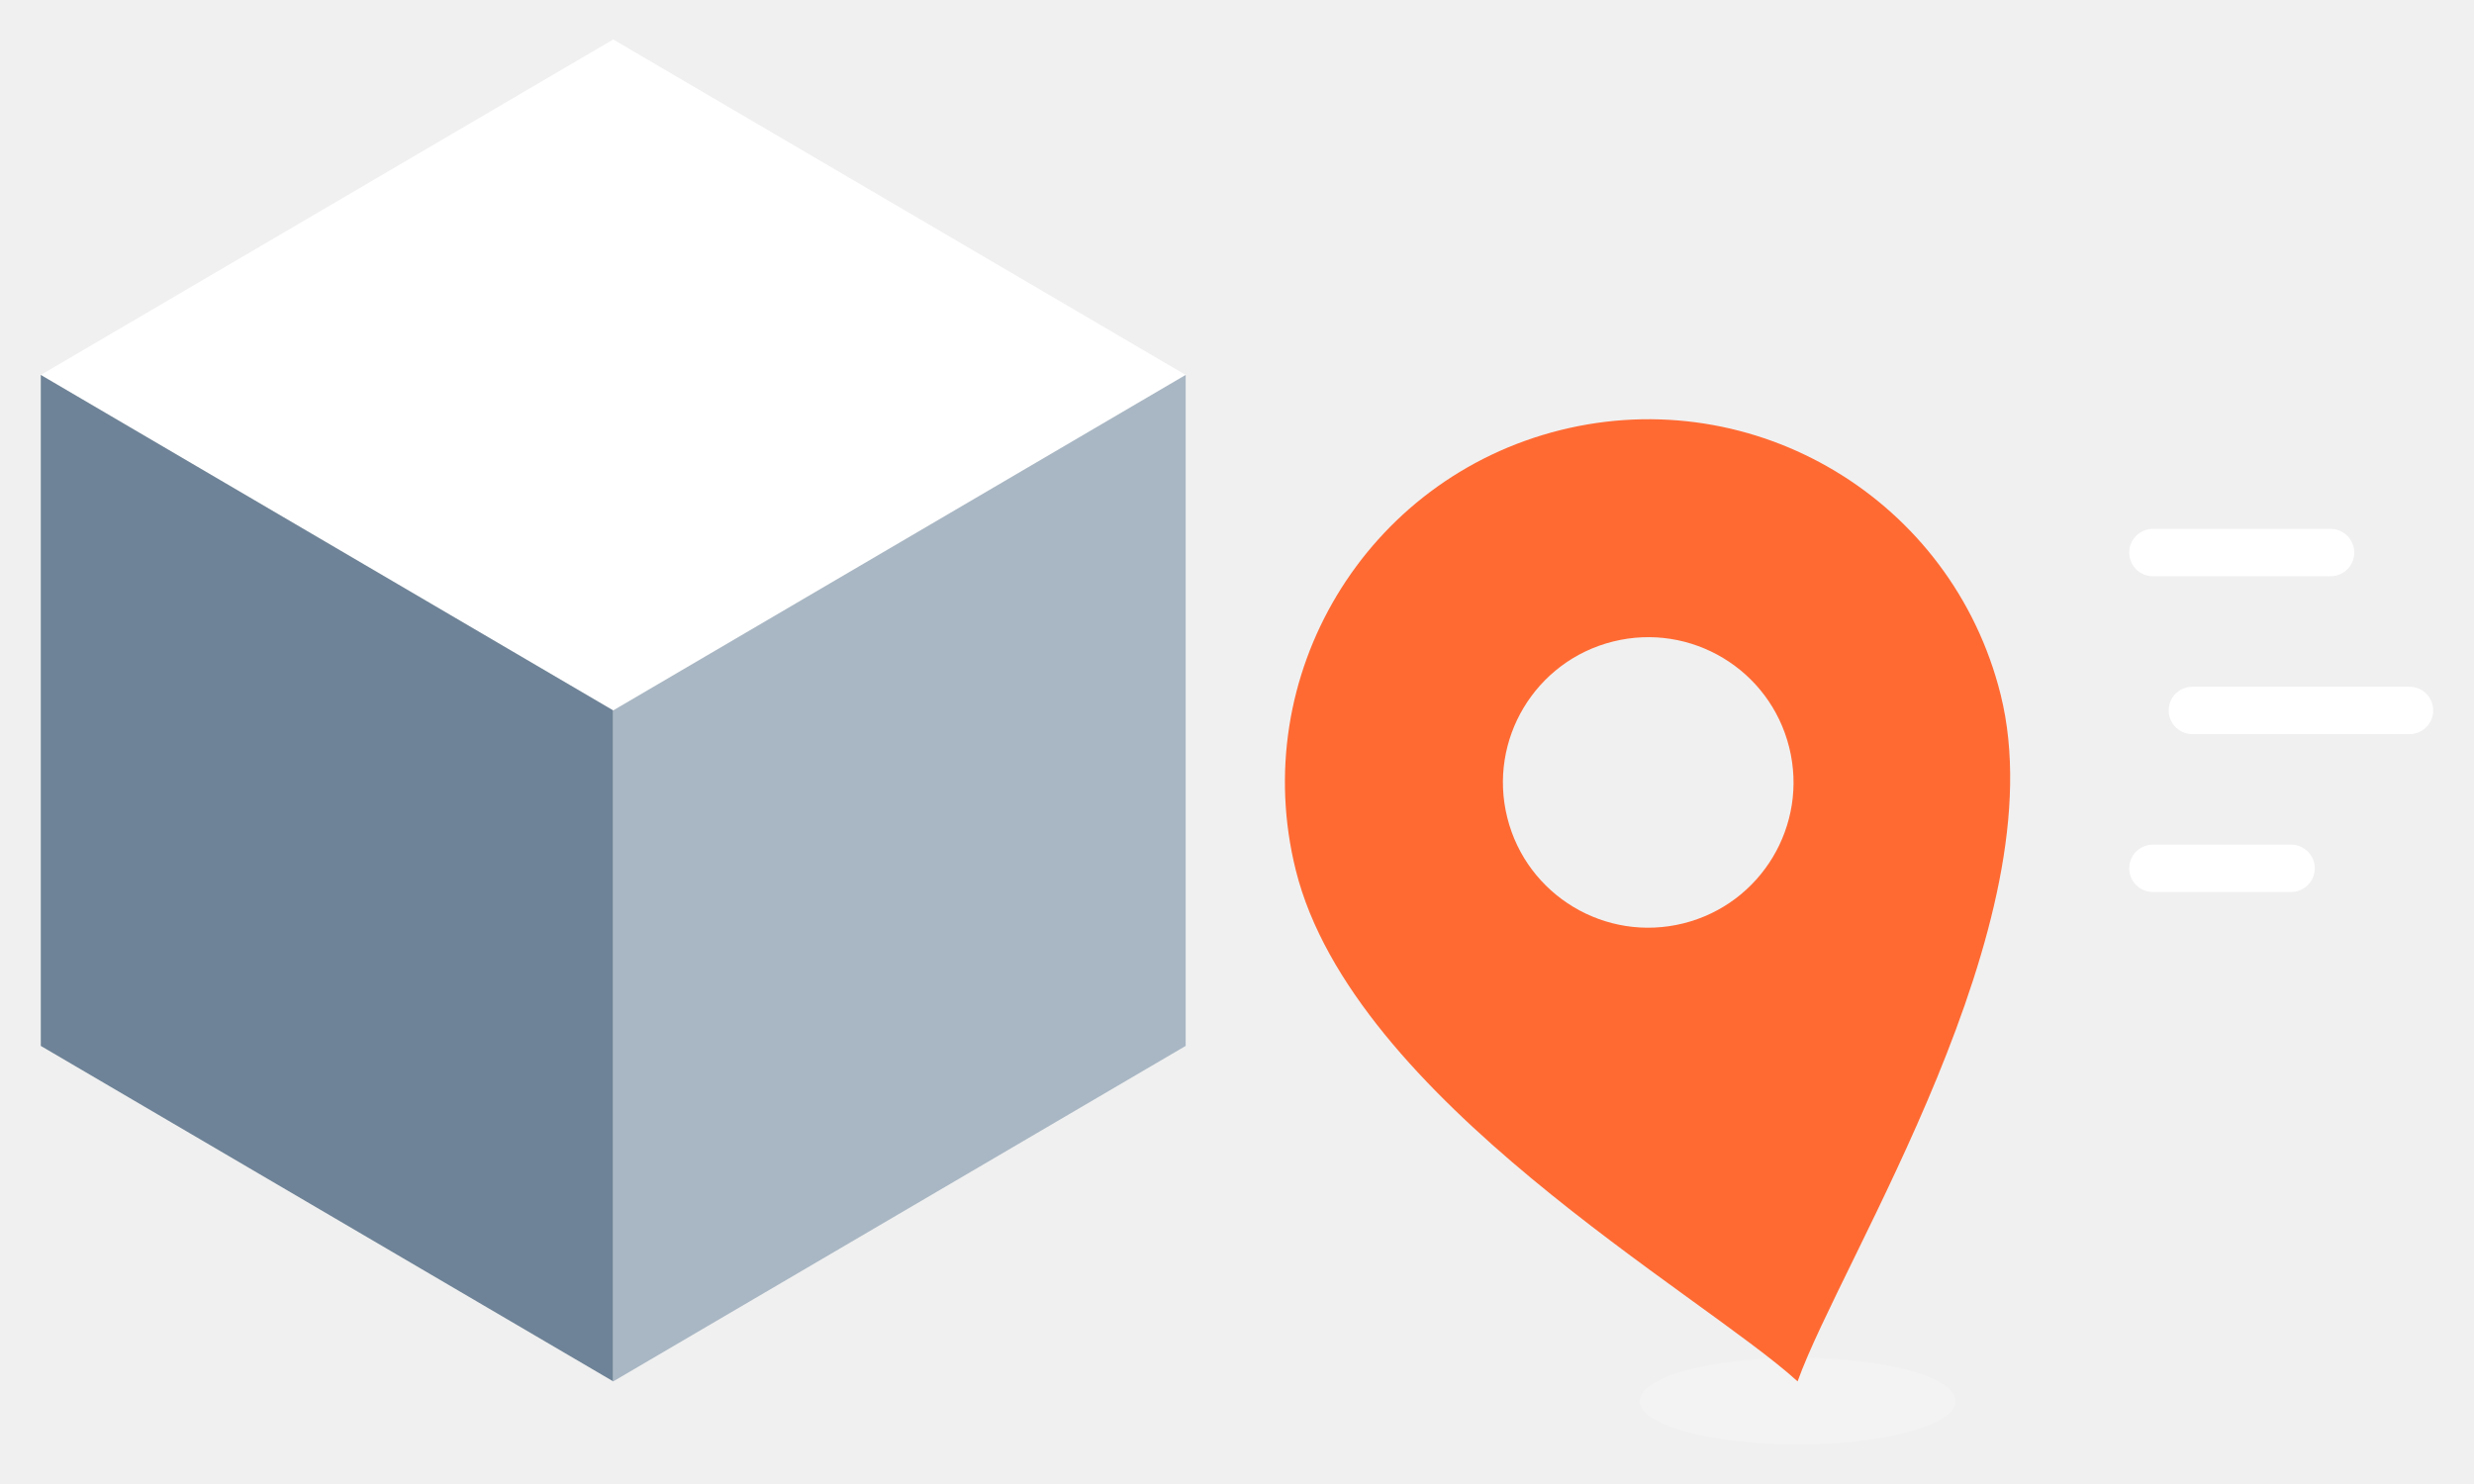
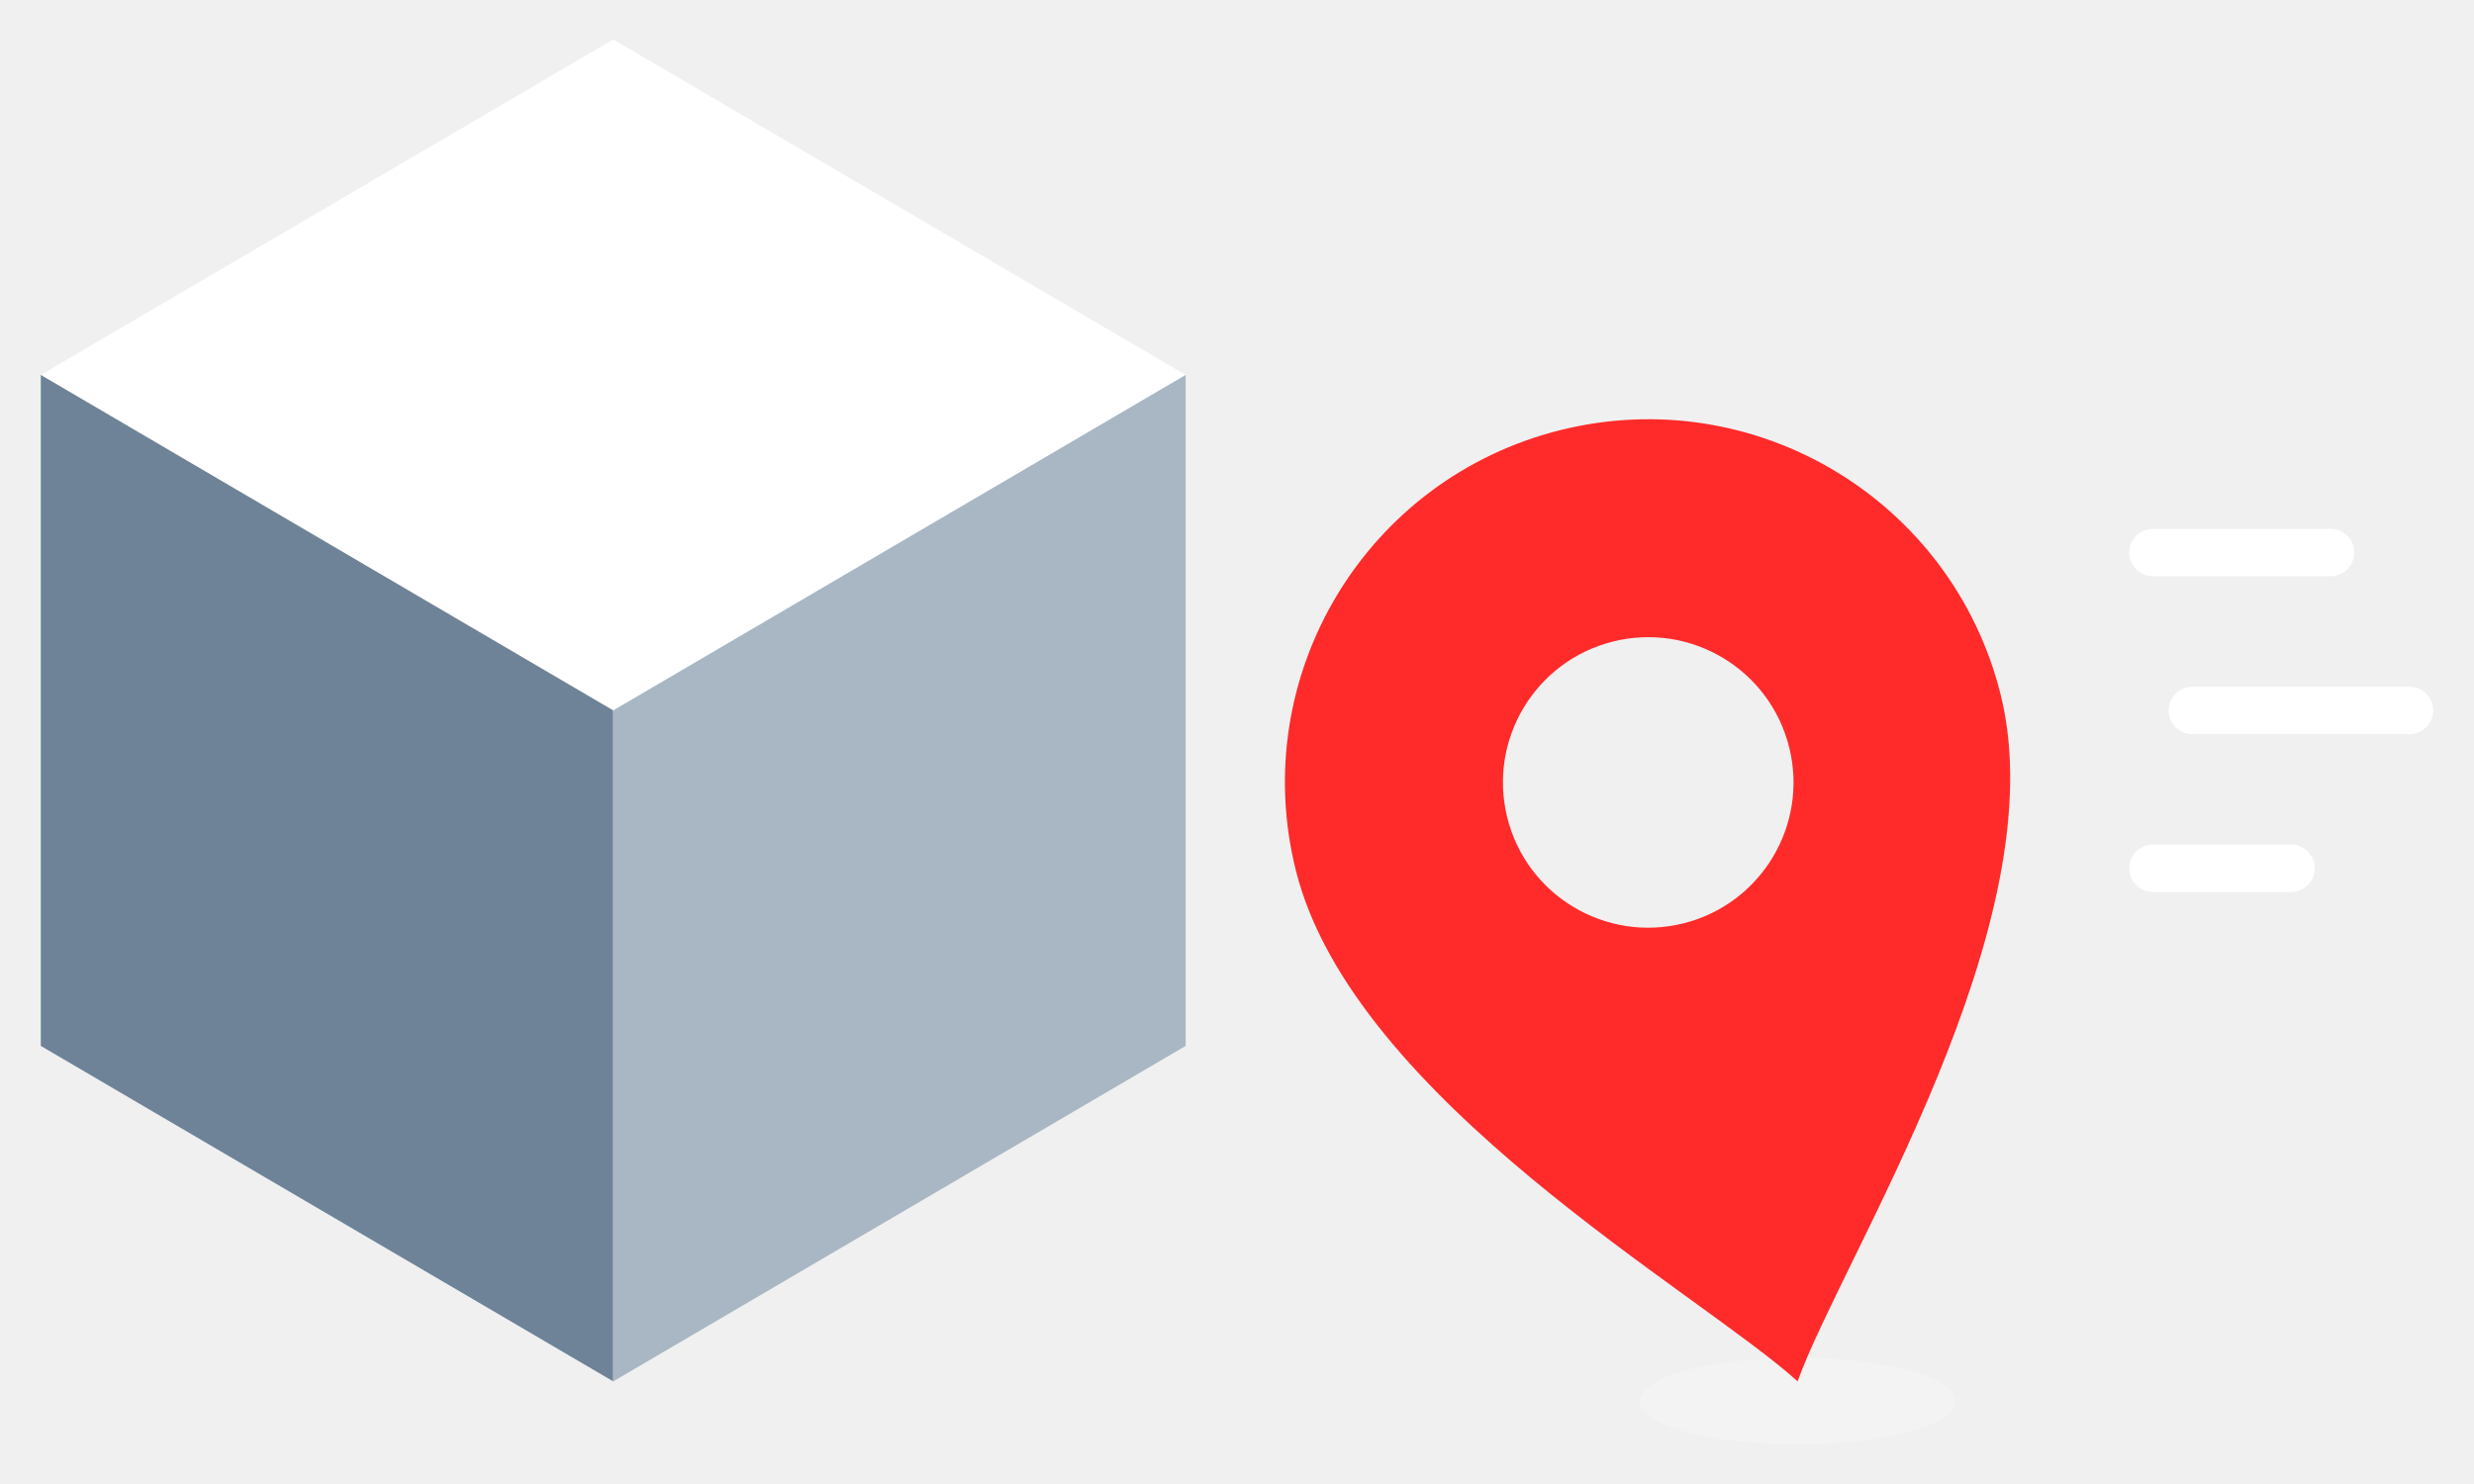
<svg xmlns="http://www.w3.org/2000/svg" viewBox="27.00 34.00 125.20 75.20" width="125" height="75" role="img" aria-label="SiteKick Bildmarke">
  <ellipse cx="118" cy="105" rx="8" ry="2.2" fill="#FFFFFF" fill-opacity="0.18" />
  <path d="M58.00 36.00 L87.00 53.00 L58.00 70.00 L29.00 53.00 Z" fill="#FFFFFF" />
  <path d="M29.00 53.00 L58.00 70.00 L58.00 104.00 L29.00 87.00 Z" fill="#6E8397" />
  <path d="M58.00 70.00 L87.00 53.00 L87.00 87.00 L58.00 104.00 Z" fill="#A9B7C4" />
-   <path d="M50 114 C42 102 10 72 10 46 C10 23.9 27.9 6 50 6 C72.1 6 90 23.9 90 46 C90 72 58 102 50 114 Z M34 46 A16 16 0 1 0 66 46 A16 16 0 1 0 34 46 Z" fill="#FF6A33" fill-rule="evenodd" transform="translate(118 104) rotate(-14) scale(0.46) translate(-50 -114)" />
+   <path d="M50 114 C42 102 10 72 10 46 C10 23.9 27.9 6 50 6 C72.1 6 90 23.9 90 46 C90 72 58 102 50 114 Z M34 46 A16 16 0 1 0 66 46 A16 16 0 1 0 34 46 Z" fill="#FF2A2A" fill-rule="evenodd" transform="translate(118 104) rotate(-14) scale(0.46) translate(-50 -114)" />
  <g stroke="#FFFFFF" stroke-width="2.4" stroke-linecap="round">
    <line x1="136" y1="62" x2="145" y2="62" />
    <line x1="138" y1="70" x2="149" y2="70" />
    <line x1="136" y1="78" x2="143" y2="78" />
  </g>
</svg>
